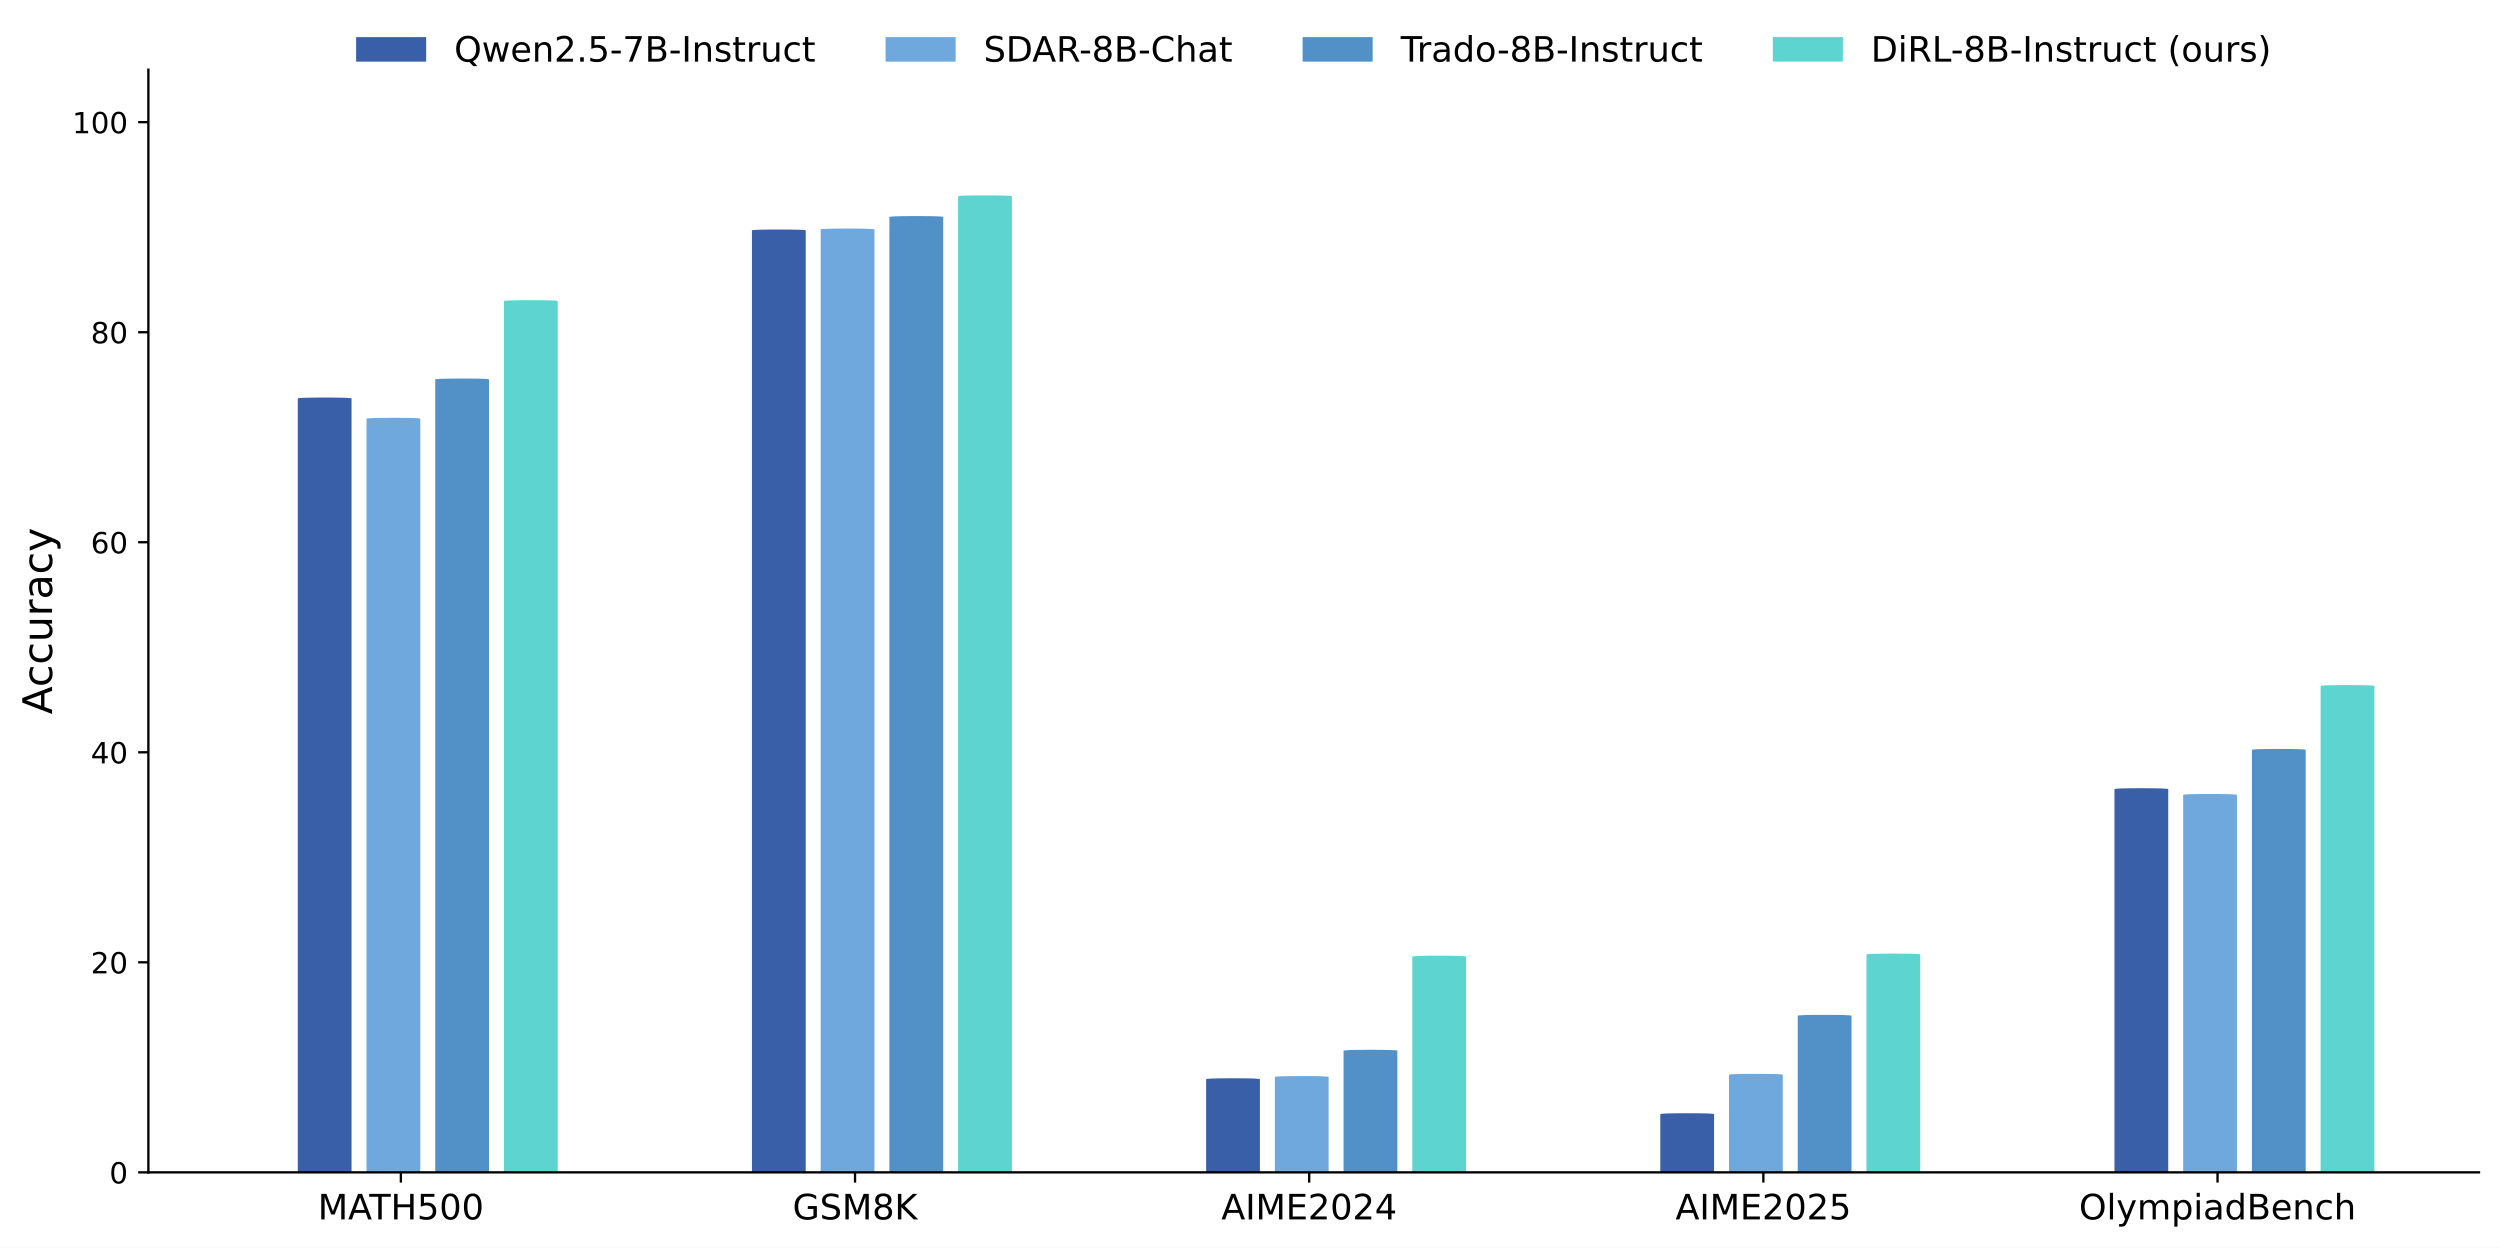
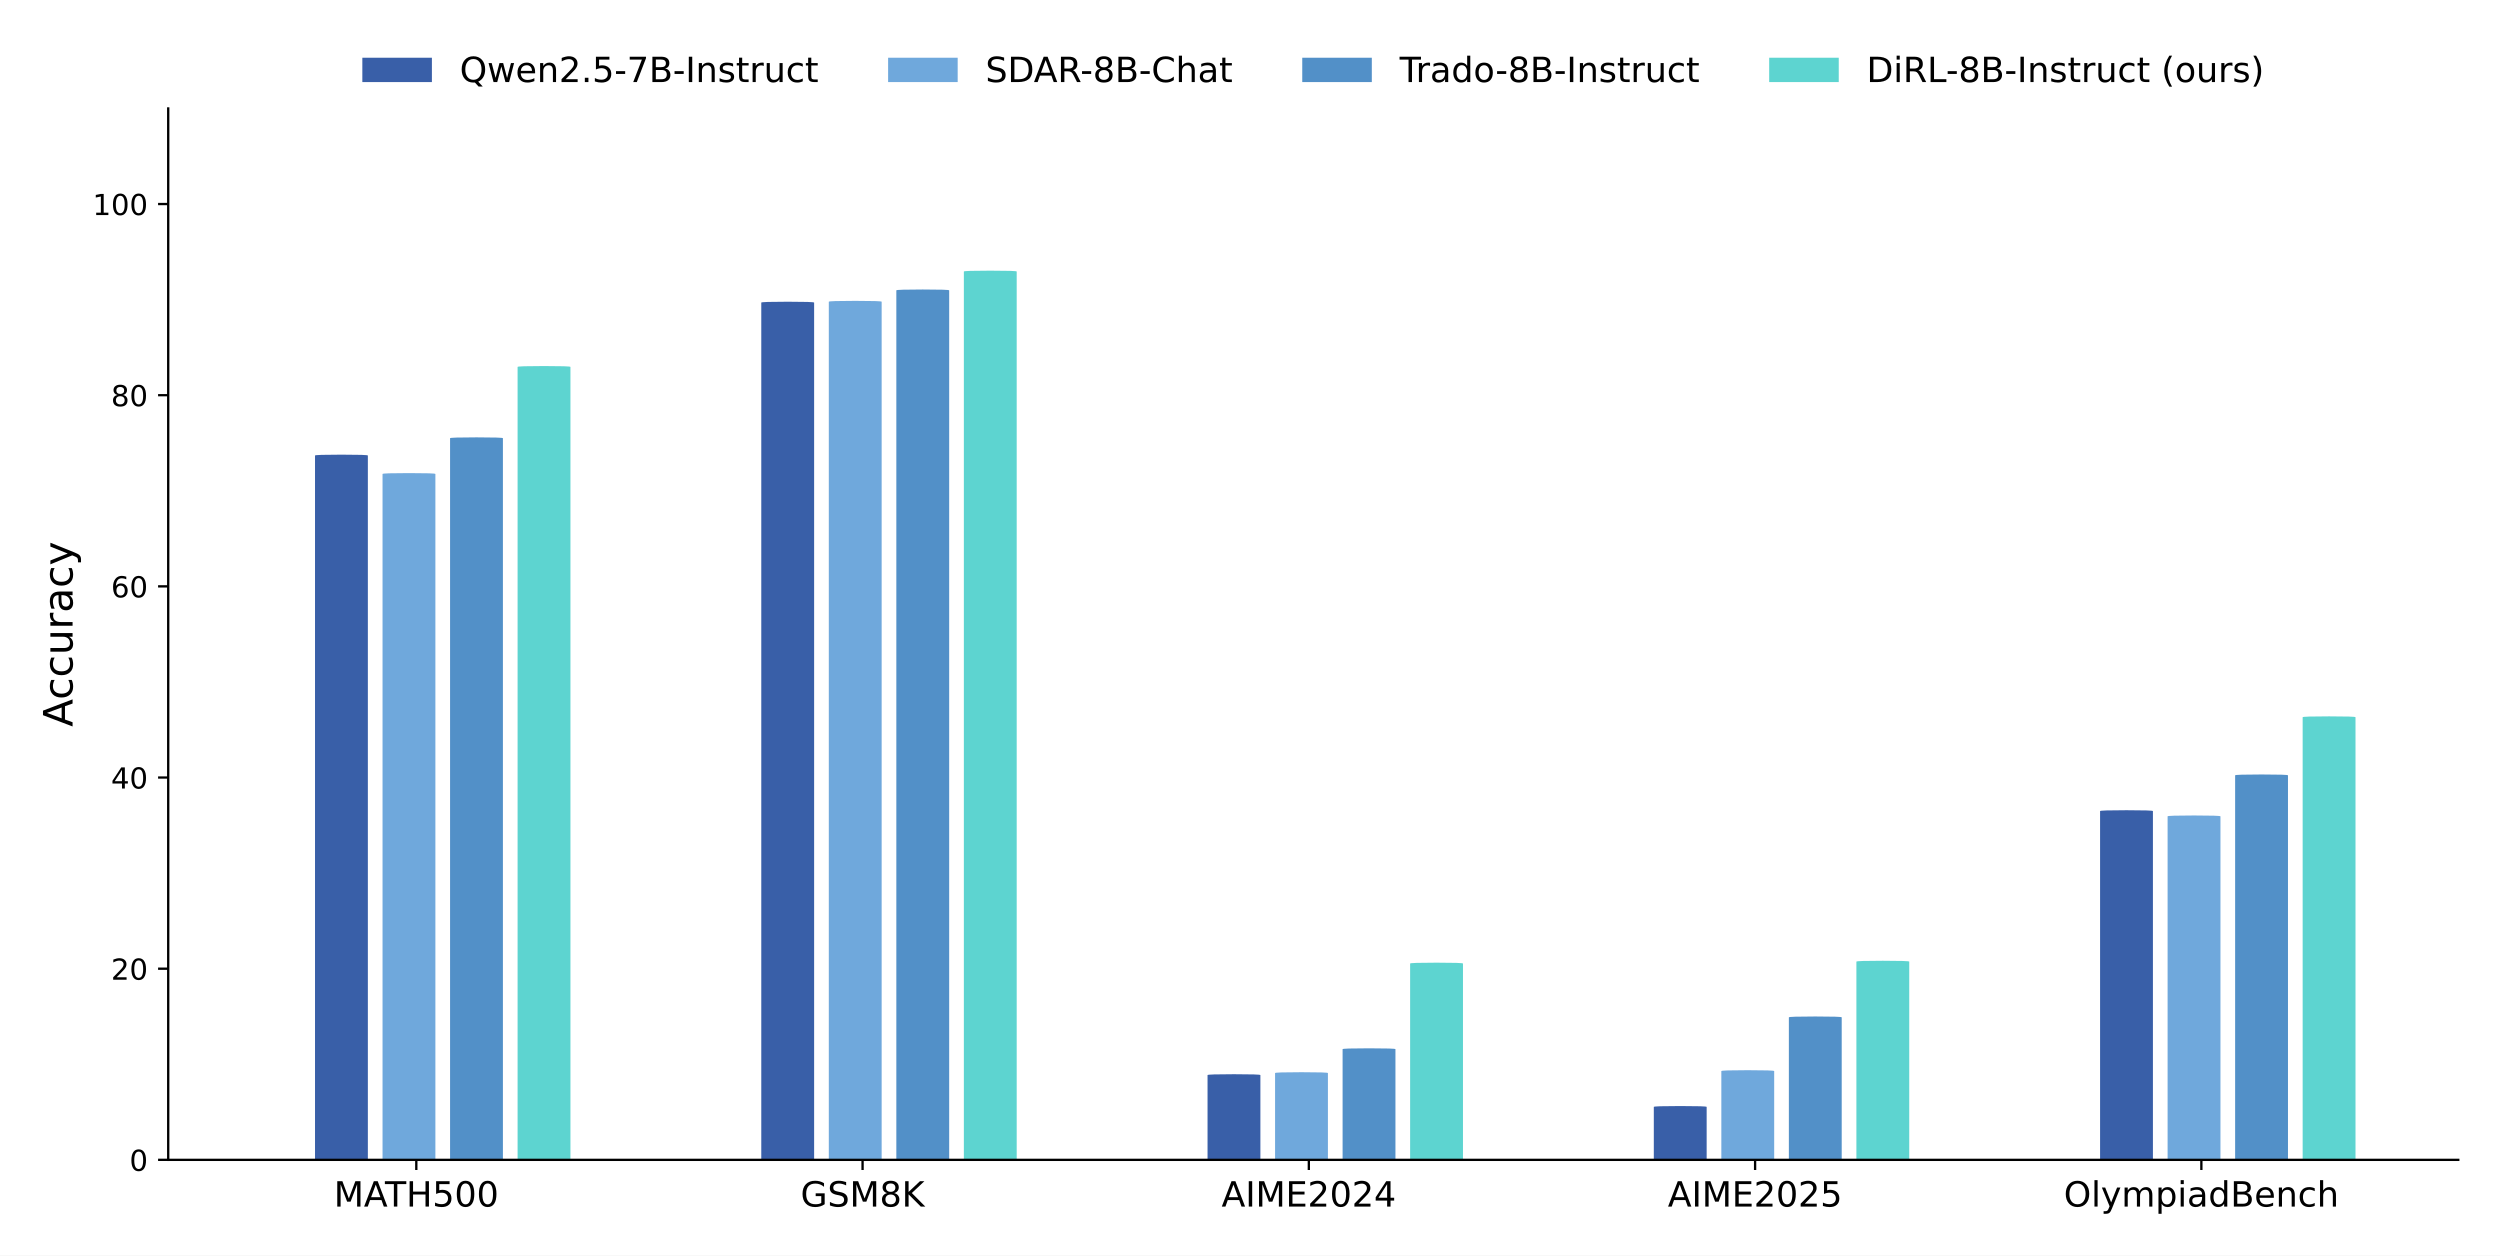
- <svg xmlns="http://www.w3.org/2000/svg" xmlns:xlink="http://www.w3.org/1999/xlink" width="856.542pt" height="427.483pt" viewBox="0 0 856.542 427.483" version="1.1">
+ <svg xmlns="http://www.w3.org/2000/svg" xmlns:xlink="http://www.w3.org/1999/xlink" width="862.542pt" height="433.182pt" viewBox="0 0 862.542 433.182" version="1.1">
  <defs>
    <style type="text/css">*{stroke-linejoin: round; stroke-linecap: butt}</style>
  </defs>
  <g id="figure_1">
    <g id="patch_1">
-       <path d="M 0 427.483  L 856.542 427.483  L 856.542 0  L 0 0  z " style="fill: #ffffff" />
+       <path d="M 0 433.182  L 862.542 433.182  L 862.542 0  L 0 0  z " style="fill: #ffffff" />
    </g>
    <g id="axes_1">
      <g id="patch_2">
-         <path d="M 50.837 401.67  L 849.342 401.67  L 849.342 23.868  L 50.837 23.868  z " style="fill: #ffffff" />
+         <path d="M 58.037 400.169  L 848.142 400.169  L 848.142 37.42  L 58.037 37.42  z " style="fill: #ffffff" />
      </g>
      <g id="patch_3">
-         <path d="M 102.023 401.67  L 102.023 136.525  Q 102.023 136.201 111.237 136.201  L 111.237 136.201  Q 120.45 136.201 120.45 136.525  L 120.45 401.67  z " clip-path="url(#pea612555eb)" style="fill: #395fa8" />
+         <path d="M 108.685 400.169  L 108.685 157.16  Q 108.685 156.863 117.801 156.863  L 117.801 156.863  Q 126.918 156.863 126.918 157.16  L 126.918 400.169  z " clip-path="url(#pdefacc3665)" style="fill: #395fa8" />
      </g>
      <g id="patch_4">
-         <path d="M 257.629 401.67  L 257.629 78.955  Q 257.629 78.631 266.843 78.631  L 266.843 78.631  Q 276.056 78.631 276.056 78.955  L 276.056 401.67  z " clip-path="url(#pea612555eb)" style="fill: #395fa8" />
+         <path d="M 262.654 400.169  L 262.654 104.397  Q 262.654 104.1 271.77 104.1  L 271.77 104.1  Q 280.887 104.1 280.887 104.397  L 280.887 400.169  z " clip-path="url(#pdefacc3665)" style="fill: #395fa8" />
      </g>
      <g id="patch_5">
-         <path d="M 413.235 401.67  L 413.235 369.754  Q 413.235 369.431 422.449 369.431  L 422.449 369.431  Q 431.662 369.431 431.662 369.754  L 431.662 401.67  z " clip-path="url(#pea612555eb)" style="fill: #395fa8" />
+         <path d="M 416.623 400.169  L 416.623 370.918  Q 416.623 370.621 425.74 370.621  L 425.74 370.621  Q 434.856 370.621 434.856 370.918  L 434.856 400.169  z " clip-path="url(#pdefacc3665)" style="fill: #395fa8" />
      </g>
      <g id="patch_6">
-         <path d="M 568.841 401.67  L 568.841 381.736  Q 568.841 381.412 578.055 381.412  L 578.055 381.412  Q 587.268 381.412 587.268 381.736  L 587.268 401.67  z " clip-path="url(#pea612555eb)" style="fill: #395fa8" />
+         <path d="M 570.592 400.169  L 570.592 381.899  Q 570.592 381.603 579.709 381.603  L 579.709 381.603  Q 588.825 381.603 588.825 381.899  L 588.825 400.169  z " clip-path="url(#pdefacc3665)" style="fill: #395fa8" />
      </g>
      <g id="patch_7">
-         <path d="M 724.448 401.67  L 724.448 270.375  Q 724.448 270.051 733.661 270.051  L 733.661 270.051  Q 742.875 270.051 742.875 270.375  L 742.875 401.67  z " clip-path="url(#pea612555eb)" style="fill: #395fa8" />
+         <path d="M 724.561 400.169  L 724.561 279.835  Q 724.561 279.538 733.678 279.538  L 733.678 279.538  Q 742.795 279.538 742.795 279.835  L 742.795 400.169  z " clip-path="url(#pdefacc3665)" style="fill: #395fa8" />
      </g>
      <g id="patch_8">
-         <path d="M 125.569 401.67  L 125.569 143.469  Q 125.569 143.145 134.782 143.145  L 134.782 143.145  Q 143.996 143.145 143.996 143.469  L 143.996 401.67  z " clip-path="url(#pea612555eb)" style="fill: #6fa8dc" />
+         <path d="M 131.983 400.169  L 131.983 163.525  Q 131.983 163.228 141.099 163.228  L 141.099 163.228  Q 150.216 163.228 150.216 163.525  L 150.216 400.169  z " clip-path="url(#pdefacc3665)" style="fill: #6fa8dc" />
      </g>
      <g id="patch_9">
-         <path d="M 281.175 401.67  L 281.175 78.631  Q 281.175 78.308 290.388 78.308  L 290.388 78.308  Q 299.602 78.308 299.602 78.631  L 299.602 401.67  z " clip-path="url(#pea612555eb)" style="fill: #6fa8dc" />
+         <path d="M 285.952 400.169  L 285.952 104.1  Q 285.952 103.803 295.068 103.803  L 295.068 103.803  Q 304.185 103.803 304.185 104.1  L 304.185 400.169  z " clip-path="url(#pdefacc3665)" style="fill: #6fa8dc" />
      </g>
      <g id="patch_10">
-         <path d="M 436.781 401.67  L 436.781 368.999  Q 436.781 368.675 445.994 368.675  L 445.994 368.675  Q 455.208 368.675 455.208 368.999  L 455.208 401.67  z " clip-path="url(#pea612555eb)" style="fill: #6fa8dc" />
+         <path d="M 439.921 400.169  L 439.921 370.225  Q 439.921 369.929 449.038 369.929  L 449.038 369.929  Q 458.154 369.929 458.154 370.225  L 458.154 400.169  z " clip-path="url(#pdefacc3665)" style="fill: #6fa8dc" />
      </g>
      <g id="patch_11">
-         <path d="M 592.387 401.67  L 592.387 368.243  Q 592.387 367.919 601.601 367.919  L 601.601 367.919  Q 610.814 367.919 610.814 368.243  L 610.814 401.67  z " clip-path="url(#pea612555eb)" style="fill: #6fa8dc" />
+         <path d="M 593.89 400.169  L 593.89 369.533  Q 593.89 369.236 603.007 369.236  L 603.007 369.236  Q 612.123 369.236 612.123 369.533  L 612.123 400.169  z " clip-path="url(#pdefacc3665)" style="fill: #6fa8dc" />
      </g>
      <g id="patch_12">
-         <path d="M 747.993 401.67  L 747.993 272.354  Q 747.993 272.03 757.207 272.03  L 757.207 272.03  Q 766.42 272.03 766.42 272.354  L 766.42 401.67  z " clip-path="url(#pea612555eb)" style="fill: #6fa8dc" />
+         <path d="M 747.859 400.169  L 747.859 281.649  Q 747.859 281.352 756.976 281.352  L 756.976 281.352  Q 766.093 281.352 766.093 281.649  L 766.093 400.169  z " clip-path="url(#pdefacc3665)" style="fill: #6fa8dc" />
      </g>
      <g id="patch_13">
-         <path d="M 149.114 401.67  L 149.114 130.012  Q 149.114 129.689 158.328 129.689  L 158.328 129.689  Q 167.541 129.689 167.541 130.012  L 167.541 401.67  z " clip-path="url(#pea612555eb)" style="fill: #5290c8" />
+         <path d="M 155.281 400.169  L 155.281 151.191  Q 155.281 150.894 164.397 150.894  L 164.397 150.894  Q 173.514 150.894 173.514 151.191  L 173.514 400.169  z " clip-path="url(#pdefacc3665)" style="fill: #5290c8" />
      </g>
      <g id="patch_14">
-         <path d="M 304.721 401.67  L 304.721 74.35  Q 304.721 74.026 313.934 74.026  L 313.934 74.026  Q 323.148 74.026 323.148 74.35  L 323.148 401.67  z " clip-path="url(#pea612555eb)" style="fill: #5290c8" />
+         <path d="M 309.25 400.169  L 309.25 100.175  Q 309.25 99.879 318.366 99.879  L 318.366 99.879  Q 327.483 99.879 327.483 100.175  L 327.483 400.169  z " clip-path="url(#pdefacc3665)" style="fill: #5290c8" />
      </g>
      <g id="patch_15">
-         <path d="M 460.327 401.67  L 460.327 360.004  Q 460.327 359.68 469.54 359.68  L 469.54 359.68  Q 478.754 359.68 478.754 360.004  L 478.754 401.67  z " clip-path="url(#pea612555eb)" style="fill: #5290c8" />
+         <path d="M 463.219 400.169  L 463.219 361.981  Q 463.219 361.684 472.336 361.684  L 472.336 361.684  Q 481.452 361.684 481.452 361.981  L 481.452 400.169  z " clip-path="url(#pdefacc3665)" style="fill: #5290c8" />
      </g>
      <g id="patch_16">
-         <path d="M 615.933 401.67  L 615.933 348.022  Q 615.933 347.698 625.146 347.698  L 625.146 347.698  Q 634.36 347.698 634.36 348.022  L 634.36 401.67  z " clip-path="url(#pea612555eb)" style="fill: #5290c8" />
+         <path d="M 617.188 400.169  L 617.188 351  Q 617.188 350.703 626.305 350.703  L 626.305 350.703  Q 635.421 350.703 635.421 351  L 635.421 400.169  z " clip-path="url(#pdefacc3665)" style="fill: #5290c8" />
      </g>
      <g id="patch_17">
-         <path d="M 771.539 401.67  L 771.539 256.918  Q 771.539 256.594 780.752 256.594  L 780.752 256.594  Q 789.966 256.594 789.966 256.918  L 789.966 401.67  z " clip-path="url(#pea612555eb)" style="fill: #5290c8" />
+         <path d="M 771.157 400.169  L 771.157 267.502  Q 771.157 267.205 780.274 267.205  L 780.274 267.205  Q 789.39 267.205 789.39 267.502  L 789.39 400.169  z " clip-path="url(#pdefacc3665)" style="fill: #5290c8" />
      </g>
      <g id="patch_18">
-         <path d="M 172.66 401.67  L 172.66 103.17  Q 172.66 102.847 181.874 102.847  L 181.874 102.847  Q 191.087 102.847 191.087 103.17  L 191.087 401.67  z " clip-path="url(#pea612555eb)" style="fill: #5dd4d0" />
+         <path d="M 178.579 400.169  L 178.579 126.59  Q 178.579 126.293 187.695 126.293  L 187.695 126.293  Q 196.812 126.293 196.812 126.59  L 196.812 400.169  z " clip-path="url(#pdefacc3665)" style="fill: #5dd4d0" />
      </g>
      <g id="patch_19">
-         <path d="M 328.266 401.67  L 328.266 67.261  Q 328.266 66.937 337.48 66.937  L 337.48 66.937  Q 346.693 66.937 346.693 67.261  L 346.693 401.67  z " clip-path="url(#pea612555eb)" style="fill: #5dd4d0" />
+         <path d="M 332.548 400.169  L 332.548 93.679  Q 332.548 93.382 341.664 93.382  L 341.664 93.382  Q 350.781 93.382 350.781 93.679  L 350.781 400.169  z " clip-path="url(#pdefacc3665)" style="fill: #5dd4d0" />
      </g>
      <g id="patch_20">
-         <path d="M 483.872 401.67  L 483.872 327.765  Q 483.872 327.441 493.086 327.441  L 493.086 327.441  Q 502.299 327.441 502.299 327.765  L 502.299 401.67  z " clip-path="url(#pea612555eb)" style="fill: #5dd4d0" />
+         <path d="M 486.517 400.169  L 486.517 332.434  Q 486.517 332.137 495.633 332.137  L 495.633 332.137  Q 504.75 332.137 504.75 332.434  L 504.75 400.169  z " clip-path="url(#pdefacc3665)" style="fill: #5dd4d0" />
      </g>
      <g id="patch_21">
-         <path d="M 639.478 401.67  L 639.478 327.045  Q 639.478 326.721 648.692 326.721  L 648.692 326.721  Q 657.905 326.721 657.905 327.045  L 657.905 401.67  z " clip-path="url(#pea612555eb)" style="fill: #5dd4d0" />
+         <path d="M 640.486 400.169  L 640.486 331.774  Q 640.486 331.477 649.603 331.477  L 649.603 331.477  Q 658.719 331.477 658.719 331.774  L 658.719 400.169  z " clip-path="url(#pdefacc3665)" style="fill: #5dd4d0" />
      </g>
      <g id="patch_22">
-         <path d="M 795.084 401.67  L 795.084 235.041  Q 795.084 234.717 804.298 234.717  L 804.298 234.717  Q 813.512 234.717 813.512 235.041  L 813.512 401.67  z " clip-path="url(#pea612555eb)" style="fill: #5dd4d0" />
+         <path d="M 794.455 400.169  L 794.455 247.451  Q 794.455 247.155 803.572 247.155  L 803.572 247.155  Q 812.688 247.155 812.688 247.451  L 812.688 400.169  z " clip-path="url(#pdefacc3665)" style="fill: #5dd4d0" />
      </g>
      <g id="matplotlib.axis_1">
        <g id="xtick_1">
          <g id="line2d_1">
            <defs>
-               <path id="mdabd0b77e6" d="M 0 0  L 0 3.5  " style="stroke: #000000; stroke-width: 0.8" />
-             </defs>
-             <g>
-               <use xlink:href="#mdabd0b77e6" x="137.342" y="401.67" style="stroke: #000000; stroke-width: 0.8" />
+               <path id="mcd2738ed5a" d="M 0 0  L 0 3.5  " style="stroke: #000000; stroke-width: 0.8" />
+             </defs>
+             <g>
+               <use xlink:href="#mcd2738ed5a" x="143.632" y="400.169" style="stroke: #000000; stroke-width: 0.8" />
            </g>
          </g>
          <g id="text_1">
-             <g transform="translate(108.896 417.7878) scale(0.12 -0.12)">
+             <g transform="translate(115.186 416.2868) scale(0.12 -0.12)">
              <defs>
                <path id="DejaVuSans-4d" d="M 628 4666  L 1569 4666  L 2759 1491  L 3956 4666  L 4897 4666  L 4897 0  L 4281 0  L 4281 4097  L 3078 897  L 2444 897  L 1241 4097  L 1241 0  L 628 0  L 628 4666  z " transform="scale(0.015625)" />
                <path id="DejaVuSans-41" d="M 2188 4044  L 1331 1722  L 3047 1722  L 2188 4044  z M 1831 4666  L 2547 4666  L 4325 0  L 3669 0  L 3244 1197  L 1141 1197  L 716 0  L 50 0  L 1831 4666  z " transform="scale(0.015625)" />
                <path id="DejaVuSans-54" d="M -19 4666  L 3928 4666  L 3928 4134  L 2272 4134  L 2272 0  L 1638 0  L 1638 4134  L -19 4134  L -19 4666  z " transform="scale(0.015625)" />
                <path id="DejaVuSans-48" d="M 628 4666  L 1259 4666  L 1259 2753  L 3553 2753  L 3553 4666  L 4184 4666  L 4184 0  L 3553 0  L 3553 2222  L 1259 2222  L 1259 0  L 628 0  L 628 4666  z " transform="scale(0.015625)" />
                <path id="DejaVuSans-35" d="M 691 4666  L 3169 4666  L 3169 4134  L 1269 4134  L 1269 2991  Q 1406 3038 1543 3061  Q 1681 3084 1819 3084  Q 2600 3084 3056 2656  Q 3513 2228 3513 1497  Q 3513 744 3044 326  Q 2575 -91 1722 -91  Q 1428 -91 1123 -41  Q 819 9 494 109  L 494 744  Q 775 591 1075 516  Q 1375 441 1709 441  Q 2250 441 2565 725  Q 2881 1009 2881 1497  Q 2881 1984 2565 2268  Q 2250 2553 1709 2553  Q 1456 2553 1204 2497  Q 953 2441 691 2322  L 691 4666  z " transform="scale(0.015625)" />
                <path id="DejaVuSans-30" d="M 2034 4250  Q 1547 4250 1301 3770  Q 1056 3291 1056 2328  Q 1056 1369 1301 889  Q 1547 409 2034 409  Q 2525 409 2770 889  Q 3016 1369 3016 2328  Q 3016 3291 2770 3770  Q 2525 4250 2034 4250  z M 2034 4750  Q 2819 4750 3233 4129  Q 3647 3509 3647 2328  Q 3647 1150 3233 529  Q 2819 -91 2034 -91  Q 1250 -91 836 529  Q 422 1150 422 2328  Q 422 3509 836 4129  Q 1250 4750 2034 4750  z " transform="scale(0.015625)" />
              </defs>
              <use xlink:href="#DejaVuSans-4d" />
              <use xlink:href="#DejaVuSans-41" x="86.279" />
              <use xlink:href="#DejaVuSans-54" x="146.938" />
              <use xlink:href="#DejaVuSans-48" x="208.021" />
              <use xlink:href="#DejaVuSans-35" x="283.217" />
              <use xlink:href="#DejaVuSans-30" x="346.84" />
              <use xlink:href="#DejaVuSans-30" x="410.463" />
            </g>
          </g>
        </g>
        <g id="xtick_2">
          <g id="line2d_2">
            <g>
-               <use xlink:href="#mdabd0b77e6" x="292.948" y="401.67" style="stroke: #000000; stroke-width: 0.8" />
+               <use xlink:href="#mcd2738ed5a" x="297.601" y="400.169" style="stroke: #000000; stroke-width: 0.8" />
            </g>
          </g>
          <g id="text_2">
-             <g transform="translate(271.5605 417.7878) scale(0.12 -0.12)">
+             <g transform="translate(276.2136 416.2868) scale(0.12 -0.12)">
              <defs>
                <path id="DejaVuSans-47" d="M 3809 666  L 3809 1919  L 2778 1919  L 2778 2438  L 4434 2438  L 4434 434  Q 4069 175 3628 42  Q 3188 -91 2688 -91  Q 1594 -91 976 548  Q 359 1188 359 2328  Q 359 3472 976 4111  Q 1594 4750 2688 4750  Q 3144 4750 3555 4637  Q 3966 4525 4313 4306  L 4313 3634  Q 3963 3931 3569 4081  Q 3175 4231 2741 4231  Q 1884 4231 1454 3753  Q 1025 3275 1025 2328  Q 1025 1384 1454 906  Q 1884 428 2741 428  Q 3075 428 3337 486  Q 3600 544 3809 666  z " transform="scale(0.015625)" />
                <path id="DejaVuSans-53" d="M 3425 4513  L 3425 3897  Q 3066 4069 2747 4153  Q 2428 4238 2131 4238  Q 1616 4238 1336 4038  Q 1056 3838 1056 3469  Q 1056 3159 1242 3001  Q 1428 2844 1947 2747  L 2328 2669  Q 3034 2534 3370 2195  Q 3706 1856 3706 1288  Q 3706 609 3251 259  Q 2797 -91 1919 -91  Q 1588 -91 1214 -16  Q 841 59 441 206  L 441 856  Q 825 641 1194 531  Q 1563 422 1919 422  Q 2459 422 2753 634  Q 3047 847 3047 1241  Q 3047 1584 2836 1778  Q 2625 1972 2144 2069  L 1759 2144  Q 1053 2284 737 2584  Q 422 2884 422 3419  Q 422 4038 858 4394  Q 1294 4750 2059 4750  Q 2388 4750 2728 4690  Q 3069 4631 3425 4513  z " transform="scale(0.015625)" />
                <path id="DejaVuSans-38" d="M 2034 2216  Q 1584 2216 1326 1975  Q 1069 1734 1069 1313  Q 1069 891 1326 650  Q 1584 409 2034 409  Q 2484 409 2743 651  Q 3003 894 3003 1313  Q 3003 1734 2745 1975  Q 2488 2216 2034 2216  z M 1403 2484  Q 997 2584 770 2862  Q 544 3141 544 3541  Q 544 4100 942 4425  Q 1341 4750 2034 4750  Q 2731 4750 3128 4425  Q 3525 4100 3525 3541  Q 3525 3141 3298 2862  Q 3072 2584 2669 2484  Q 3125 2378 3379 2068  Q 3634 1759 3634 1313  Q 3634 634 3220 271  Q 2806 -91 2034 -91  Q 1263 -91 848 271  Q 434 634 434 1313  Q 434 1759 690 2068  Q 947 2378 1403 2484  z M 1172 3481  Q 1172 3119 1398 2916  Q 1625 2713 2034 2713  Q 2441 2713 2670 2916  Q 2900 3119 2900 3481  Q 2900 3844 2670 4047  Q 2441 4250 2034 4250  Q 1625 4250 1398 4047  Q 1172 3844 1172 3481  z " transform="scale(0.015625)" />
                <path id="DejaVuSans-4b" d="M 628 4666  L 1259 4666  L 1259 2694  L 3353 4666  L 4166 4666  L 1850 2491  L 4331 0  L 3500 0  L 1259 2247  L 1259 0  L 628 0  L 628 4666  z " transform="scale(0.015625)" />
              </defs>
              <use xlink:href="#DejaVuSans-47" />
              <use xlink:href="#DejaVuSans-53" x="77.49" />
              <use xlink:href="#DejaVuSans-4d" x="140.967" />
              <use xlink:href="#DejaVuSans-38" x="227.246" />
              <use xlink:href="#DejaVuSans-4b" x="290.869" />
            </g>
          </g>
        </g>
        <g id="xtick_3">
          <g id="line2d_3">
            <g>
-               <use xlink:href="#mdabd0b77e6" x="448.554" y="401.67" style="stroke: #000000; stroke-width: 0.8" />
+               <use xlink:href="#mcd2738ed5a" x="451.57" y="400.169" style="stroke: #000000; stroke-width: 0.8" />
            </g>
          </g>
          <g id="text_3">
-             <g transform="translate(418.4413 417.7878) scale(0.12 -0.12)">
+             <g transform="translate(421.4574 416.2868) scale(0.12 -0.12)">
              <defs>
                <path id="DejaVuSans-49" d="M 628 4666  L 1259 4666  L 1259 0  L 628 0  L 628 4666  z " transform="scale(0.015625)" />
                <path id="DejaVuSans-45" d="M 628 4666  L 3578 4666  L 3578 4134  L 1259 4134  L 1259 2753  L 3481 2753  L 3481 2222  L 1259 2222  L 1259 531  L 3634 531  L 3634 0  L 628 0  L 628 4666  z " transform="scale(0.015625)" />
                <path id="DejaVuSans-32" d="M 1228 531  L 3431 531  L 3431 0  L 469 0  L 469 531  Q 828 903 1448 1529  Q 2069 2156 2228 2338  Q 2531 2678 2651 2914  Q 2772 3150 2772 3378  Q 2772 3750 2511 3984  Q 2250 4219 1831 4219  Q 1534 4219 1204 4116  Q 875 4013 500 3803  L 500 4441  Q 881 4594 1212 4672  Q 1544 4750 1819 4750  Q 2544 4750 2975 4387  Q 3406 4025 3406 3419  Q 3406 3131 3298 2873  Q 3191 2616 2906 2266  Q 2828 2175 2409 1742  Q 1991 1309 1228 531  z " transform="scale(0.015625)" />
                <path id="DejaVuSans-34" d="M 2419 4116  L 825 1625  L 2419 1625  L 2419 4116  z M 2253 4666  L 3047 4666  L 3047 1625  L 3713 1625  L 3713 1100  L 3047 1100  L 3047 0  L 2419 0  L 2419 1100  L 313 1100  L 313 1709  L 2253 4666  z " transform="scale(0.015625)" />
              </defs>
              <use xlink:href="#DejaVuSans-41" />
              <use xlink:href="#DejaVuSans-49" x="68.408" />
              <use xlink:href="#DejaVuSans-4d" x="97.9" />
              <use xlink:href="#DejaVuSans-45" x="184.18" />
              <use xlink:href="#DejaVuSans-32" x="247.363" />
              <use xlink:href="#DejaVuSans-30" x="310.986" />
              <use xlink:href="#DejaVuSans-32" x="374.609" />
              <use xlink:href="#DejaVuSans-34" x="438.232" />
            </g>
          </g>
        </g>
        <g id="xtick_4">
          <g id="line2d_4">
            <g>
-               <use xlink:href="#mdabd0b77e6" x="604.16" y="401.67" style="stroke: #000000; stroke-width: 0.8" />
+               <use xlink:href="#mcd2738ed5a" x="605.539" y="400.169" style="stroke: #000000; stroke-width: 0.8" />
            </g>
          </g>
          <g id="text_4">
-             <g transform="translate(574.0474 417.7878) scale(0.12 -0.12)">
+             <g transform="translate(575.4266 416.2868) scale(0.12 -0.12)">
              <use xlink:href="#DejaVuSans-41" />
              <use xlink:href="#DejaVuSans-49" x="68.408" />
              <use xlink:href="#DejaVuSans-4d" x="97.9" />
              <use xlink:href="#DejaVuSans-45" x="184.18" />
              <use xlink:href="#DejaVuSans-32" x="247.363" />
              <use xlink:href="#DejaVuSans-30" x="310.986" />
              <use xlink:href="#DejaVuSans-32" x="374.609" />
              <use xlink:href="#DejaVuSans-35" x="438.232" />
            </g>
          </g>
        </g>
        <g id="xtick_5">
          <g id="line2d_5">
            <g>
-               <use xlink:href="#mdabd0b77e6" x="759.766" y="401.67" style="stroke: #000000; stroke-width: 0.8" />
+               <use xlink:href="#mcd2738ed5a" x="759.508" y="400.169" style="stroke: #000000; stroke-width: 0.8" />
            </g>
          </g>
          <g id="text_5">
-             <g transform="translate(712.306 417.7878) scale(0.12 -0.12)">
+             <g transform="translate(712.0483 416.2868) scale(0.12 -0.12)">
              <defs>
                <path id="DejaVuSans-4f" d="M 2522 4238  Q 1834 4238 1429 3725  Q 1025 3213 1025 2328  Q 1025 1447 1429 934  Q 1834 422 2522 422  Q 3209 422 3611 934  Q 4013 1447 4013 2328  Q 4013 3213 3611 3725  Q 3209 4238 2522 4238  z M 2522 4750  Q 3503 4750 4090 4092  Q 4678 3434 4678 2328  Q 4678 1225 4090 567  Q 3503 -91 2522 -91  Q 1538 -91 948 565  Q 359 1222 359 2328  Q 359 3434 948 4092  Q 1538 4750 2522 4750  z " transform="scale(0.015625)" />
                <path id="DejaVuSans-6c" d="M 603 4863  L 1178 4863  L 1178 0  L 603 0  L 603 4863  z " transform="scale(0.015625)" />
                <path id="DejaVuSans-79" d="M 2059 -325  Q 1816 -950 1584 -1140  Q 1353 -1331 966 -1331  L 506 -1331  L 506 -850  L 844 -850  Q 1081 -850 1212 -737  Q 1344 -625 1503 -206  L 1606 56  L 191 3500  L 800 3500  L 1894 763  L 2988 3500  L 3597 3500  L 2059 -325  z " transform="scale(0.015625)" />
                <path id="DejaVuSans-6d" d="M 3328 2828  Q 3544 3216 3844 3400  Q 4144 3584 4550 3584  Q 5097 3584 5394 3201  Q 5691 2819 5691 2113  L 5691 0  L 5113 0  L 5113 2094  Q 5113 2597 4934 2840  Q 4756 3084 4391 3084  Q 3944 3084 3684 2787  Q 3425 2491 3425 1978  L 3425 0  L 2847 0  L 2847 2094  Q 2847 2600 2669 2842  Q 2491 3084 2119 3084  Q 1678 3084 1418 2786  Q 1159 2488 1159 1978  L 1159 0  L 581 0  L 581 3500  L 1159 3500  L 1159 2956  Q 1356 3278 1631 3431  Q 1906 3584 2284 3584  Q 2666 3584 2933 3390  Q 3200 3197 3328 2828  z " transform="scale(0.015625)" />
                <path id="DejaVuSans-70" d="M 1159 525  L 1159 -1331  L 581 -1331  L 581 3500  L 1159 3500  L 1159 2969  Q 1341 3281 1617 3432  Q 1894 3584 2278 3584  Q 2916 3584 3314 3078  Q 3713 2572 3713 1747  Q 3713 922 3314 415  Q 2916 -91 2278 -91  Q 1894 -91 1617 61  Q 1341 213 1159 525  z M 3116 1747  Q 3116 2381 2855 2742  Q 2594 3103 2138 3103  Q 1681 3103 1420 2742  Q 1159 2381 1159 1747  Q 1159 1113 1420 752  Q 1681 391 2138 391  Q 2594 391 2855 752  Q 3116 1113 3116 1747  z " transform="scale(0.015625)" />
                <path id="DejaVuSans-69" d="M 603 3500  L 1178 3500  L 1178 0  L 603 0  L 603 3500  z M 603 4863  L 1178 4863  L 1178 4134  L 603 4134  L 603 4863  z " transform="scale(0.015625)" />
                <path id="DejaVuSans-61" d="M 2194 1759  Q 1497 1759 1228 1600  Q 959 1441 959 1056  Q 959 750 1161 570  Q 1363 391 1709 391  Q 2188 391 2477 730  Q 2766 1069 2766 1631  L 2766 1759  L 2194 1759  z M 3341 1997  L 3341 0  L 2766 0  L 2766 531  Q 2569 213 2275 61  Q 1981 -91 1556 -91  Q 1019 -91 701 211  Q 384 513 384 1019  Q 384 1609 779 1909  Q 1175 2209 1959 2209  L 2766 2209  L 2766 2266  Q 2766 2663 2505 2880  Q 2244 3097 1772 3097  Q 1472 3097 1187 3025  Q 903 2953 641 2809  L 641 3341  Q 956 3463 1253 3523  Q 1550 3584 1831 3584  Q 2591 3584 2966 3190  Q 3341 2797 3341 1997  z " transform="scale(0.015625)" />
                <path id="DejaVuSans-64" d="M 2906 2969  L 2906 4863  L 3481 4863  L 3481 0  L 2906 0  L 2906 525  Q 2725 213 2448 61  Q 2172 -91 1784 -91  Q 1150 -91 751 415  Q 353 922 353 1747  Q 353 2572 751 3078  Q 1150 3584 1784 3584  Q 2172 3584 2448 3432  Q 2725 3281 2906 2969  z M 947 1747  Q 947 1113 1208 752  Q 1469 391 1925 391  Q 2381 391 2643 752  Q 2906 1113 2906 1747  Q 2906 2381 2643 2742  Q 2381 3103 1925 3103  Q 1469 3103 1208 2742  Q 947 2381 947 1747  z " transform="scale(0.015625)" />
                <path id="DejaVuSans-42" d="M 1259 2228  L 1259 519  L 2272 519  Q 2781 519 3026 730  Q 3272 941 3272 1375  Q 3272 1813 3026 2020  Q 2781 2228 2272 2228  L 1259 2228  z M 1259 4147  L 1259 2741  L 2194 2741  Q 2656 2741 2882 2914  Q 3109 3088 3109 3444  Q 3109 3797 2882 3972  Q 2656 4147 2194 4147  L 1259 4147  z M 628 4666  L 2241 4666  Q 2963 4666 3353 4366  Q 3744 4066 3744 3513  Q 3744 3084 3544 2831  Q 3344 2578 2956 2516  Q 3422 2416 3680 2098  Q 3938 1781 3938 1306  Q 3938 681 3513 340  Q 3088 0 2303 0  L 628 0  L 628 4666  z " transform="scale(0.015625)" />
                <path id="DejaVuSans-65" d="M 3597 1894  L 3597 1613  L 953 1613  Q 991 1019 1311 708  Q 1631 397 2203 397  Q 2534 397 2845 478  Q 3156 559 3463 722  L 3463 178  Q 3153 47 2828 -22  Q 2503 -91 2169 -91  Q 1331 -91 842 396  Q 353 884 353 1716  Q 353 2575 817 3079  Q 1281 3584 2069 3584  Q 2775 3584 3186 3129  Q 3597 2675 3597 1894  z M 3022 2063  Q 3016 2534 2758 2815  Q 2500 3097 2075 3097  Q 1594 3097 1305 2825  Q 1016 2553 972 2059  L 3022 2063  z " transform="scale(0.015625)" />
                <path id="DejaVuSans-6e" d="M 3513 2113  L 3513 0  L 2938 0  L 2938 2094  Q 2938 2591 2744 2837  Q 2550 3084 2163 3084  Q 1697 3084 1428 2787  Q 1159 2491 1159 1978  L 1159 0  L 581 0  L 581 3500  L 1159 3500  L 1159 2956  Q 1366 3272 1645 3428  Q 1925 3584 2291 3584  Q 2894 3584 3203 3211  Q 3513 2838 3513 2113  z " transform="scale(0.015625)" />
                <path id="DejaVuSans-63" d="M 3122 3366  L 3122 2828  Q 2878 2963 2633 3030  Q 2388 3097 2138 3097  Q 1578 3097 1268 2742  Q 959 2388 959 1747  Q 959 1106 1268 751  Q 1578 397 2138 397  Q 2388 397 2633 464  Q 2878 531 3122 666  L 3122 134  Q 2881 22 2623 -34  Q 2366 -91 2075 -91  Q 1284 -91 818 406  Q 353 903 353 1747  Q 353 2603 823 3093  Q 1294 3584 2113 3584  Q 2378 3584 2631 3529  Q 2884 3475 3122 3366  z " transform="scale(0.015625)" />
                <path id="DejaVuSans-68" d="M 3513 2113  L 3513 0  L 2938 0  L 2938 2094  Q 2938 2591 2744 2837  Q 2550 3084 2163 3084  Q 1697 3084 1428 2787  Q 1159 2491 1159 1978  L 1159 0  L 581 0  L 581 4863  L 1159 4863  L 1159 2956  Q 1366 3272 1645 3428  Q 1925 3584 2291 3584  Q 2894 3584 3203 3211  Q 3513 2838 3513 2113  z " transform="scale(0.015625)" />
              </defs>
              <use xlink:href="#DejaVuSans-4f" />
              <use xlink:href="#DejaVuSans-6c" x="78.711" />
              <use xlink:href="#DejaVuSans-79" x="106.494" />
              <use xlink:href="#DejaVuSans-6d" x="165.674" />
              <use xlink:href="#DejaVuSans-70" x="263.086" />
              <use xlink:href="#DejaVuSans-69" x="326.562" />
              <use xlink:href="#DejaVuSans-61" x="354.346" />
              <use xlink:href="#DejaVuSans-64" x="415.625" />
              <use xlink:href="#DejaVuSans-42" x="479.102" />
              <use xlink:href="#DejaVuSans-65" x="547.705" />
              <use xlink:href="#DejaVuSans-6e" x="609.229" />
              <use xlink:href="#DejaVuSans-63" x="672.607" />
              <use xlink:href="#DejaVuSans-68" x="727.588" />
            </g>
          </g>
        </g>
      </g>
      <g id="matplotlib.axis_2">
        <g id="ytick_1">
          <g id="line2d_6">
            <defs>
-               <path id="mf7f9d5a0dd" d="M 0 0  L -3.5 0  " style="stroke: #000000; stroke-width: 0.8" />
-             </defs>
-             <g>
-               <use xlink:href="#mf7f9d5a0dd" x="50.837" y="401.67" style="stroke: #000000; stroke-width: 0.8" />
+               <path id="m22bbdb99b6" d="M 0 0  L -3.5 0  " style="stroke: #000000; stroke-width: 0.8" />
+             </defs>
+             <g>
+               <use xlink:href="#m22bbdb99b6" x="58.037" y="400.169" style="stroke: #000000; stroke-width: 0.8" />
            </g>
          </g>
          <g id="text_6">
-             <g transform="translate(37.47438 405.4689) scale(0.1 -0.1)">
+             <g transform="translate(44.67437 403.9679) scale(0.1 -0.1)">
              <use xlink:href="#DejaVuSans-30" />
            </g>
          </g>
        </g>
        <g id="ytick_2">
          <g id="line2d_7">
            <g>
-               <use xlink:href="#mf7f9d5a0dd" x="50.837" y="329.707" style="stroke: #000000; stroke-width: 0.8" />
+               <use xlink:href="#m22bbdb99b6" x="58.037" y="334.214" style="stroke: #000000; stroke-width: 0.8" />
            </g>
          </g>
          <g id="text_7">
-             <g transform="translate(31.11188 333.5067) scale(0.1 -0.1)">
+             <g transform="translate(38.31188 338.0136) scale(0.1 -0.1)">
              <use xlink:href="#DejaVuSans-32" />
              <use xlink:href="#DejaVuSans-30" x="63.623" />
            </g>
          </g>
        </g>
        <g id="ytick_3">
          <g id="line2d_8">
            <g>
-               <use xlink:href="#mf7f9d5a0dd" x="50.837" y="257.745" style="stroke: #000000; stroke-width: 0.8" />
+               <use xlink:href="#m22bbdb99b6" x="58.037" y="268.26" style="stroke: #000000; stroke-width: 0.8" />
            </g>
          </g>
          <g id="text_8">
-             <g transform="translate(31.11188 261.5445) scale(0.1 -0.1)">
+             <g transform="translate(38.31188 272.0593) scale(0.1 -0.1)">
              <use xlink:href="#DejaVuSans-34" />
              <use xlink:href="#DejaVuSans-30" x="63.623" />
            </g>
          </g>
        </g>
        <g id="ytick_4">
          <g id="line2d_9">
            <g>
-               <use xlink:href="#mf7f9d5a0dd" x="50.837" y="185.783" style="stroke: #000000; stroke-width: 0.8" />
+               <use xlink:href="#m22bbdb99b6" x="58.037" y="202.306" style="stroke: #000000; stroke-width: 0.8" />
            </g>
          </g>
          <g id="text_9">
-             <g transform="translate(31.11188 189.5823) scale(0.1 -0.1)">
+             <g transform="translate(38.31188 206.1049) scale(0.1 -0.1)">
              <defs>
                <path id="DejaVuSans-36" d="M 2113 2584  Q 1688 2584 1439 2293  Q 1191 2003 1191 1497  Q 1191 994 1439 701  Q 1688 409 2113 409  Q 2538 409 2786 701  Q 3034 994 3034 1497  Q 3034 2003 2786 2293  Q 2538 2584 2113 2584  z M 3366 4563  L 3366 3988  Q 3128 4100 2886 4159  Q 2644 4219 2406 4219  Q 1781 4219 1451 3797  Q 1122 3375 1075 2522  Q 1259 2794 1537 2939  Q 1816 3084 2150 3084  Q 2853 3084 3261 2657  Q 3669 2231 3669 1497  Q 3669 778 3244 343  Q 2819 -91 2113 -91  Q 1303 -91 875 529  Q 447 1150 447 2328  Q 447 3434 972 4092  Q 1497 4750 2381 4750  Q 2619 4750 2861 4703  Q 3103 4656 3366 4563  z " transform="scale(0.015625)" />
              </defs>
              <use xlink:href="#DejaVuSans-36" />
              <use xlink:href="#DejaVuSans-30" x="63.623" />
            </g>
          </g>
        </g>
        <g id="ytick_5">
          <g id="line2d_10">
            <g>
-               <use xlink:href="#mf7f9d5a0dd" x="50.837" y="113.821" style="stroke: #000000; stroke-width: 0.8" />
+               <use xlink:href="#m22bbdb99b6" x="58.037" y="136.351" style="stroke: #000000; stroke-width: 0.8" />
            </g>
          </g>
          <g id="text_10">
-             <g transform="translate(31.11188 117.6201) scale(0.1 -0.1)">
+             <g transform="translate(38.31188 140.1506) scale(0.1 -0.1)">
              <use xlink:href="#DejaVuSans-38" />
              <use xlink:href="#DejaVuSans-30" x="63.623" />
            </g>
          </g>
        </g>
        <g id="ytick_6">
          <g id="line2d_11">
            <g>
-               <use xlink:href="#mf7f9d5a0dd" x="50.837" y="41.859" style="stroke: #000000; stroke-width: 0.8" />
+               <use xlink:href="#m22bbdb99b6" x="58.037" y="70.397" style="stroke: #000000; stroke-width: 0.8" />
            </g>
          </g>
          <g id="text_11">
-             <g transform="translate(24.74938 45.65787) scale(0.1 -0.1)">
+             <g transform="translate(31.94937 74.19629) scale(0.1 -0.1)">
              <defs>
                <path id="DejaVuSans-31" d="M 794 531  L 1825 531  L 1825 4091  L 703 3866  L 703 4441  L 1819 4666  L 2450 4666  L 2450 531  L 3481 531  L 3481 0  L 794 0  L 794 531  z " transform="scale(0.015625)" />
              </defs>
              <use xlink:href="#DejaVuSans-31" />
              <use xlink:href="#DejaVuSans-30" x="63.623" />
              <use xlink:href="#DejaVuSans-30" x="127.246" />
            </g>
          </g>
        </g>
        <g id="text_12">
-           <g transform="translate(17.83781 244.7283) rotate(-90) scale(0.14 -0.14)">
+           <g transform="translate(25.03781 250.7537) rotate(-90) scale(0.14 -0.14)">
            <defs>
              <path id="DejaVuSans-75" d="M 544 1381  L 544 3500  L 1119 3500  L 1119 1403  Q 1119 906 1312 657  Q 1506 409 1894 409  Q 2359 409 2629 706  Q 2900 1003 2900 1516  L 2900 3500  L 3475 3500  L 3475 0  L 2900 0  L 2900 538  Q 2691 219 2414 64  Q 2138 -91 1772 -91  Q 1169 -91 856 284  Q 544 659 544 1381  z M 1991 3584  L 1991 3584  z " transform="scale(0.015625)" />
              <path id="DejaVuSans-72" d="M 2631 2963  Q 2534 3019 2420 3045  Q 2306 3072 2169 3072  Q 1681 3072 1420 2755  Q 1159 2438 1159 1844  L 1159 0  L 581 0  L 581 3500  L 1159 3500  L 1159 2956  Q 1341 3275 1631 3429  Q 1922 3584 2338 3584  Q 2397 3584 2469 3576  Q 2541 3569 2628 3553  L 2631 2963  z " transform="scale(0.015625)" />
            </defs>
            <use xlink:href="#DejaVuSans-41" />
            <use xlink:href="#DejaVuSans-63" x="66.658" />
            <use xlink:href="#DejaVuSans-63" x="121.639" />
            <use xlink:href="#DejaVuSans-75" x="176.619" />
            <use xlink:href="#DejaVuSans-72" x="239.998" />
            <use xlink:href="#DejaVuSans-61" x="281.111" />
            <use xlink:href="#DejaVuSans-63" x="342.391" />
            <use xlink:href="#DejaVuSans-79" x="397.371" />
          </g>
        </g>
      </g>
      <g id="patch_23">
-         <path d="M 50.837 401.67  L 50.837 23.868  " style="fill: none; stroke: #000000; stroke-width: 0.8; stroke-linejoin: miter; stroke-linecap: square" />
+         <path d="M 58.037 400.169  L 58.037 37.42  " style="fill: none; stroke: #000000; stroke-width: 0.8; stroke-linejoin: miter; stroke-linecap: square" />
      </g>
      <g id="patch_24">
-         <path d="M 50.837 401.67  L 849.342 401.67  " style="fill: none; stroke: #000000; stroke-width: 0.8; stroke-linejoin: miter; stroke-linecap: square" />
+         <path d="M 58.037 400.169  L 848.142 400.169  " style="fill: none; stroke: #000000; stroke-width: 0.8; stroke-linejoin: miter; stroke-linecap: square" />
      </g>
      <g id="legend_1">
        <g id="patch_25">
-           <path d="M 122.014 21.118  L 146.014 21.118  L 146.014 12.718  L 122.014 12.718  z " style="fill: #395fa8" />
+           <path d="M 125.014 28.318  L 149.014 28.318  L 149.014 19.918  L 125.014 19.918  z " style="fill: #395fa8" />
        </g>
        <g id="text_13">
-           <g transform="translate(155.6141 21.11812) scale(0.12 -0.12)">
+           <g transform="translate(158.6141 28.31812) scale(0.12 -0.12)">
            <defs>
              <path id="DejaVuSans-51" d="M 2522 4238  Q 1834 4238 1429 3725  Q 1025 3213 1025 2328  Q 1025 1447 1429 934  Q 1834 422 2522 422  Q 3209 422 3611 934  Q 4013 1447 4013 2328  Q 4013 3213 3611 3725  Q 3209 4238 2522 4238  z M 3406 84  L 4238 -825  L 3475 -825  L 2784 -78  Q 2681 -84 2626 -87  Q 2572 -91 2522 -91  Q 1538 -91 948 567  Q 359 1225 359 2328  Q 359 3434 948 4092  Q 1538 4750 2522 4750  Q 3503 4750 4090 4092  Q 4678 3434 4678 2328  Q 4678 1516 4351 937  Q 4025 359 3406 84  z " transform="scale(0.015625)" />
              <path id="DejaVuSans-77" d="M 269 3500  L 844 3500  L 1563 769  L 2278 3500  L 2956 3500  L 3675 769  L 4391 3500  L 4966 3500  L 4050 0  L 3372 0  L 2619 2869  L 1863 0  L 1184 0  L 269 3500  z " transform="scale(0.015625)" />
              <path id="DejaVuSans-2e" d="M 684 794  L 1344 794  L 1344 0  L 684 0  L 684 794  z " transform="scale(0.015625)" />
              <path id="DejaVuSans-2d" d="M 313 2009  L 1997 2009  L 1997 1497  L 313 1497  L 313 2009  z " transform="scale(0.015625)" />
              <path id="DejaVuSans-37" d="M 525 4666  L 3525 4666  L 3525 4397  L 1831 0  L 1172 0  L 2766 4134  L 525 4134  L 525 4666  z " transform="scale(0.015625)" />
              <path id="DejaVuSans-73" d="M 2834 3397  L 2834 2853  Q 2591 2978 2328 3040  Q 2066 3103 1784 3103  Q 1356 3103 1142 2972  Q 928 2841 928 2578  Q 928 2378 1081 2264  Q 1234 2150 1697 2047  L 1894 2003  Q 2506 1872 2764 1633  Q 3022 1394 3022 966  Q 3022 478 2636 193  Q 2250 -91 1575 -91  Q 1294 -91 989 -36  Q 684 19 347 128  L 347 722  Q 666 556 975 473  Q 1284 391 1588 391  Q 1994 391 2212 530  Q 2431 669 2431 922  Q 2431 1156 2273 1281  Q 2116 1406 1581 1522  L 1381 1569  Q 847 1681 609 1914  Q 372 2147 372 2553  Q 372 3047 722 3315  Q 1072 3584 1716 3584  Q 2034 3584 2315 3537  Q 2597 3491 2834 3397  z " transform="scale(0.015625)" />
              <path id="DejaVuSans-74" d="M 1172 4494  L 1172 3500  L 2356 3500  L 2356 3053  L 1172 3053  L 1172 1153  Q 1172 725 1289 603  Q 1406 481 1766 481  L 2356 481  L 2356 0  L 1766 0  Q 1100 0 847 248  Q 594 497 594 1153  L 594 3053  L 172 3053  L 172 3500  L 594 3500  L 594 4494  L 1172 4494  z " transform="scale(0.015625)" />
            </defs>
            <use xlink:href="#DejaVuSans-51" />
            <use xlink:href="#DejaVuSans-77" x="78.711" />
            <use xlink:href="#DejaVuSans-65" x="160.498" />
            <use xlink:href="#DejaVuSans-6e" x="222.021" />
            <use xlink:href="#DejaVuSans-32" x="285.4" />
            <use xlink:href="#DejaVuSans-2e" x="349.023" />
            <use xlink:href="#DejaVuSans-35" x="380.811" />
            <use xlink:href="#DejaVuSans-2d" x="444.434" />
            <use xlink:href="#DejaVuSans-37" x="480.518" />
            <use xlink:href="#DejaVuSans-42" x="544.141" />
            <use xlink:href="#DejaVuSans-2d" x="612.744" />
            <use xlink:href="#DejaVuSans-49" x="648.828" />
            <use xlink:href="#DejaVuSans-6e" x="678.32" />
            <use xlink:href="#DejaVuSans-73" x="741.699" />
            <use xlink:href="#DejaVuSans-74" x="793.799" />
            <use xlink:href="#DejaVuSans-72" x="833.008" />
            <use xlink:href="#DejaVuSans-75" x="874.121" />
            <use xlink:href="#DejaVuSans-63" x="937.5" />
            <use xlink:href="#DejaVuSans-74" x="992.48" />
          </g>
        </g>
        <g id="patch_26">
-           <path d="M 303.415 21.118  L 327.415 21.118  L 327.415 12.718  L 303.415 12.718  z " style="fill: #6fa8dc" />
+           <path d="M 306.415 28.318  L 330.415 28.318  L 330.415 19.918  L 306.415 19.918  z " style="fill: #6fa8dc" />
        </g>
        <g id="text_14">
-           <g transform="translate(337.0147 21.11812) scale(0.12 -0.12)">
+           <g transform="translate(340.0147 28.31812) scale(0.12 -0.12)">
            <defs>
              <path id="DejaVuSans-44" d="M 1259 4147  L 1259 519  L 2022 519  Q 2988 519 3436 956  Q 3884 1394 3884 2338  Q 3884 3275 3436 3711  Q 2988 4147 2022 4147  L 1259 4147  z M 628 4666  L 1925 4666  Q 3281 4666 3915 4102  Q 4550 3538 4550 2338  Q 4550 1131 3912 565  Q 3275 0 1925 0  L 628 0  L 628 4666  z " transform="scale(0.015625)" />
              <path id="DejaVuSans-52" d="M 2841 2188  Q 3044 2119 3236 1894  Q 3428 1669 3622 1275  L 4263 0  L 3584 0  L 2988 1197  Q 2756 1666 2539 1819  Q 2322 1972 1947 1972  L 1259 1972  L 1259 0  L 628 0  L 628 4666  L 2053 4666  Q 2853 4666 3247 4331  Q 3641 3997 3641 3322  Q 3641 2881 3436 2590  Q 3231 2300 2841 2188  z M 1259 4147  L 1259 2491  L 2053 2491  Q 2509 2491 2742 2702  Q 2975 2913 2975 3322  Q 2975 3731 2742 3939  Q 2509 4147 2053 4147  L 1259 4147  z " transform="scale(0.015625)" />
              <path id="DejaVuSans-43" d="M 4122 4306  L 4122 3641  Q 3803 3938 3442 4084  Q 3081 4231 2675 4231  Q 1875 4231 1450 3742  Q 1025 3253 1025 2328  Q 1025 1406 1450 917  Q 1875 428 2675 428  Q 3081 428 3442 575  Q 3803 722 4122 1019  L 4122 359  Q 3791 134 3420 21  Q 3050 -91 2638 -91  Q 1578 -91 968 557  Q 359 1206 359 2328  Q 359 3453 968 4101  Q 1578 4750 2638 4750  Q 3056 4750 3426 4639  Q 3797 4528 4122 4306  z " transform="scale(0.015625)" />
            </defs>
            <use xlink:href="#DejaVuSans-53" />
            <use xlink:href="#DejaVuSans-44" x="63.477" />
            <use xlink:href="#DejaVuSans-41" x="138.729" />
            <use xlink:href="#DejaVuSans-52" x="207.137" />
            <use xlink:href="#DejaVuSans-2d" x="272.619" />
            <use xlink:href="#DejaVuSans-38" x="308.703" />
            <use xlink:href="#DejaVuSans-42" x="372.326" />
            <use xlink:href="#DejaVuSans-2d" x="440.93" />
            <use xlink:href="#DejaVuSans-43" x="477.014" />
            <use xlink:href="#DejaVuSans-68" x="546.838" />
            <use xlink:href="#DejaVuSans-61" x="610.217" />
            <use xlink:href="#DejaVuSans-74" x="671.496" />
          </g>
        </g>
        <g id="patch_27">
-           <path d="M 446.299 21.118  L 470.299 21.118  L 470.299 12.718  L 446.299 12.718  z " style="fill: #5290c8" />
+           <path d="M 449.299 28.318  L 473.299 28.318  L 473.299 19.918  L 449.299 19.918  z " style="fill: #5290c8" />
        </g>
        <g id="text_15">
-           <g transform="translate(479.8991 21.11812) scale(0.12 -0.12)">
+           <g transform="translate(482.8991 28.31812) scale(0.12 -0.12)">
            <defs>
              <path id="DejaVuSans-6f" d="M 1959 3097  Q 1497 3097 1228 2736  Q 959 2375 959 1747  Q 959 1119 1226 758  Q 1494 397 1959 397  Q 2419 397 2687 759  Q 2956 1122 2956 1747  Q 2956 2369 2687 2733  Q 2419 3097 1959 3097  z M 1959 3584  Q 2709 3584 3137 3096  Q 3566 2609 3566 1747  Q 3566 888 3137 398  Q 2709 -91 1959 -91  Q 1206 -91 779 398  Q 353 888 353 1747  Q 353 2609 779 3096  Q 1206 3584 1959 3584  z " transform="scale(0.015625)" />
            </defs>
            <use xlink:href="#DejaVuSans-54" />
            <use xlink:href="#DejaVuSans-72" x="46.334" />
            <use xlink:href="#DejaVuSans-61" x="87.447" />
            <use xlink:href="#DejaVuSans-64" x="148.727" />
            <use xlink:href="#DejaVuSans-6f" x="212.203" />
            <use xlink:href="#DejaVuSans-2d" x="275.26" />
            <use xlink:href="#DejaVuSans-38" x="311.344" />
            <use xlink:href="#DejaVuSans-42" x="374.967" />
            <use xlink:href="#DejaVuSans-2d" x="443.57" />
            <use xlink:href="#DejaVuSans-49" x="479.654" />
            <use xlink:href="#DejaVuSans-6e" x="509.146" />
            <use xlink:href="#DejaVuSans-73" x="572.525" />
            <use xlink:href="#DejaVuSans-74" x="624.625" />
            <use xlink:href="#DejaVuSans-72" x="663.834" />
            <use xlink:href="#DejaVuSans-75" x="704.947" />
            <use xlink:href="#DejaVuSans-63" x="768.326" />
            <use xlink:href="#DejaVuSans-74" x="823.307" />
          </g>
        </g>
        <g id="patch_28">
-           <path d="M 607.399 21.118  L 631.399 21.118  L 631.399 12.718  L 607.399 12.718  z " style="fill: #5dd4d0" />
+           <path d="M 610.399 28.318  L 634.399 28.318  L 634.399 19.918  L 610.399 19.918  z " style="fill: #5dd4d0" />
        </g>
        <g id="text_16">
-           <g transform="translate(640.9991 21.11812) scale(0.12 -0.12)">
+           <g transform="translate(643.9991 28.31812) scale(0.12 -0.12)">
            <defs>
              <path id="DejaVuSans-4c" d="M 628 4666  L 1259 4666  L 1259 531  L 3531 531  L 3531 0  L 628 0  L 628 4666  z " transform="scale(0.015625)" />
              <path id="DejaVuSans-20" transform="scale(0.015625)" />
              <path id="DejaVuSans-28" d="M 1984 4856  Q 1566 4138 1362 3434  Q 1159 2731 1159 2009  Q 1159 1288 1364 580  Q 1569 -128 1984 -844  L 1484 -844  Q 1016 -109 783 600  Q 550 1309 550 2009  Q 550 2706 781 3412  Q 1013 4119 1484 4856  L 1984 4856  z " transform="scale(0.015625)" />
              <path id="DejaVuSans-29" d="M 513 4856  L 1013 4856  Q 1481 4119 1714 3412  Q 1947 2706 1947 2009  Q 1947 1309 1714 600  Q 1481 -109 1013 -844  L 513 -844  Q 928 -128 1133 580  Q 1338 1288 1338 2009  Q 1338 2731 1133 3434  Q 928 4138 513 4856  z " transform="scale(0.015625)" />
            </defs>
            <use xlink:href="#DejaVuSans-44" />
            <use xlink:href="#DejaVuSans-69" x="77.002" />
            <use xlink:href="#DejaVuSans-52" x="104.785" />
            <use xlink:href="#DejaVuSans-4c" x="174.268" />
            <use xlink:href="#DejaVuSans-2d" x="228.23" />
            <use xlink:href="#DejaVuSans-38" x="264.314" />
            <use xlink:href="#DejaVuSans-42" x="327.938" />
            <use xlink:href="#DejaVuSans-2d" x="396.541" />
            <use xlink:href="#DejaVuSans-49" x="432.625" />
            <use xlink:href="#DejaVuSans-6e" x="462.117" />
            <use xlink:href="#DejaVuSans-73" x="525.496" />
            <use xlink:href="#DejaVuSans-74" x="577.596" />
            <use xlink:href="#DejaVuSans-72" x="616.805" />
            <use xlink:href="#DejaVuSans-75" x="657.918" />
            <use xlink:href="#DejaVuSans-63" x="721.297" />
            <use xlink:href="#DejaVuSans-74" x="776.277" />
            <use xlink:href="#DejaVuSans-20" x="815.486" />
            <use xlink:href="#DejaVuSans-28" x="847.273" />
            <use xlink:href="#DejaVuSans-6f" x="886.287" />
            <use xlink:href="#DejaVuSans-75" x="947.469" />
            <use xlink:href="#DejaVuSans-72" x="1010.848" />
            <use xlink:href="#DejaVuSans-73" x="1051.961" />
            <use xlink:href="#DejaVuSans-29" x="1104.061" />
          </g>
        </g>
      </g>
    </g>
  </g>
  <defs>
-     <clipPath id="pea612555eb">
-       <rect x="50.837" y="23.868" width="798.505" height="377.802" />
+     <clipPath id="pdefacc3665">
+       <rect x="58.037" y="37.42" width="790.105" height="362.749" />
    </clipPath>
  </defs>
</svg>
